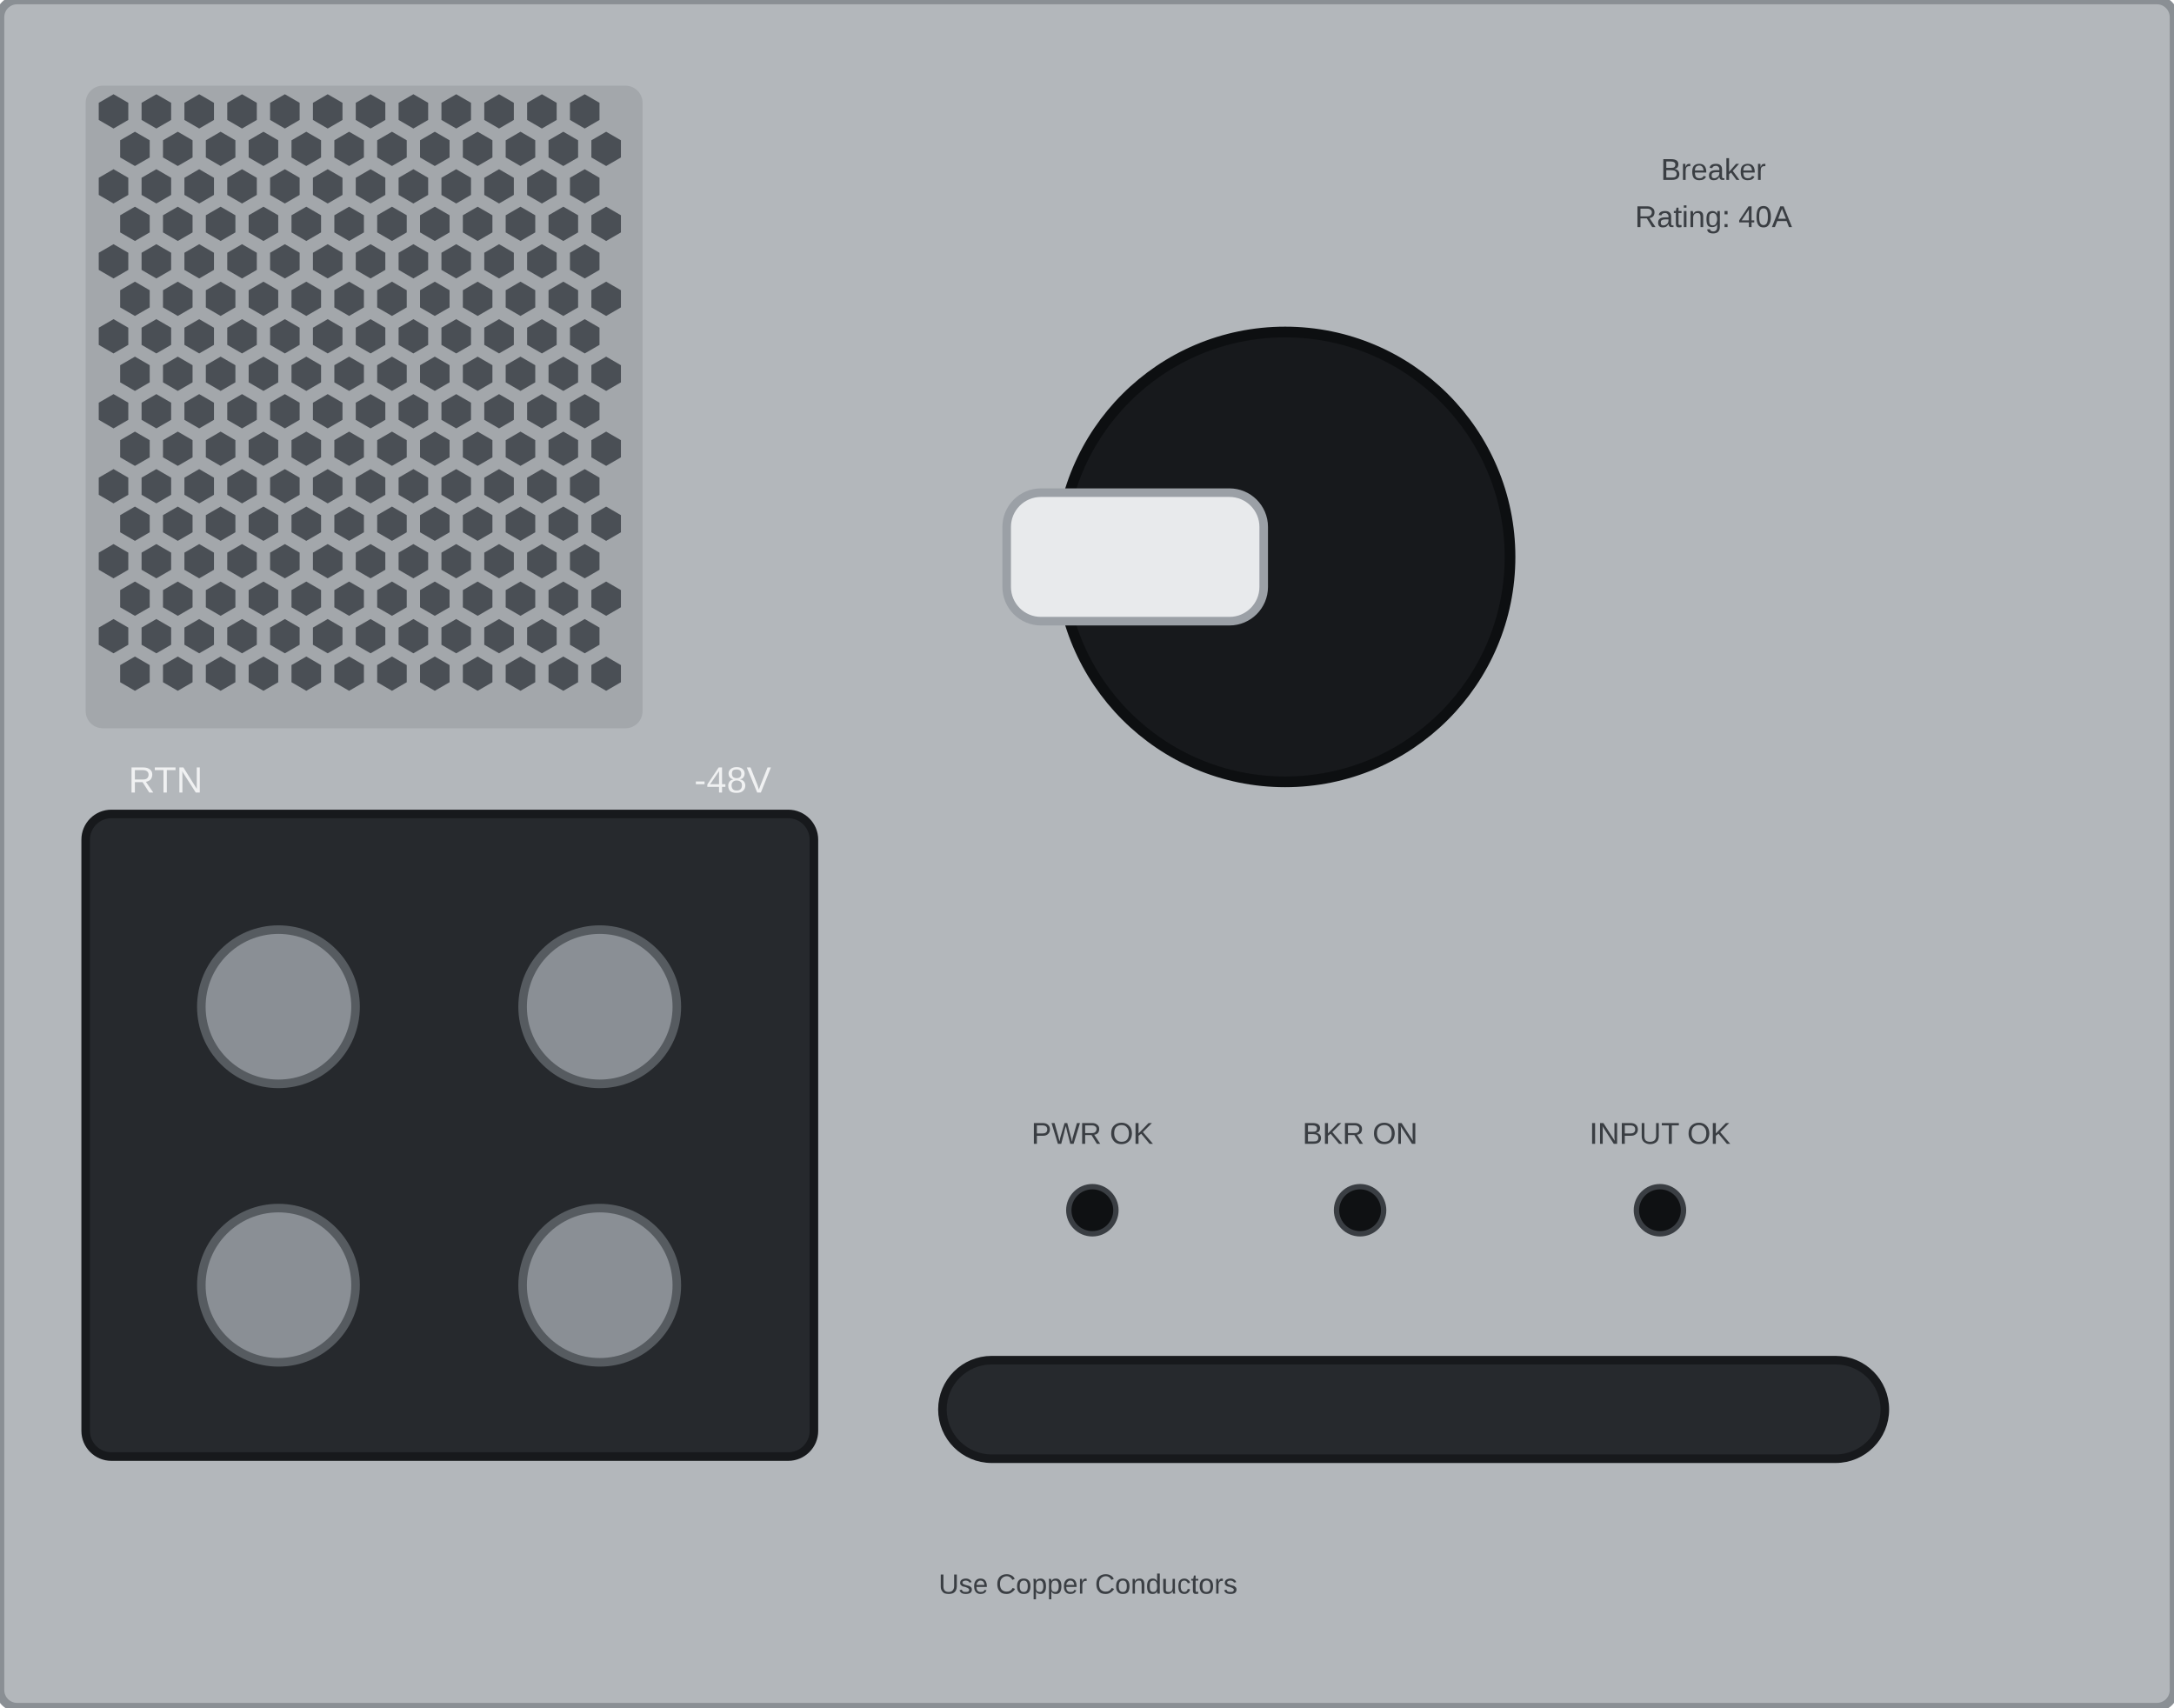
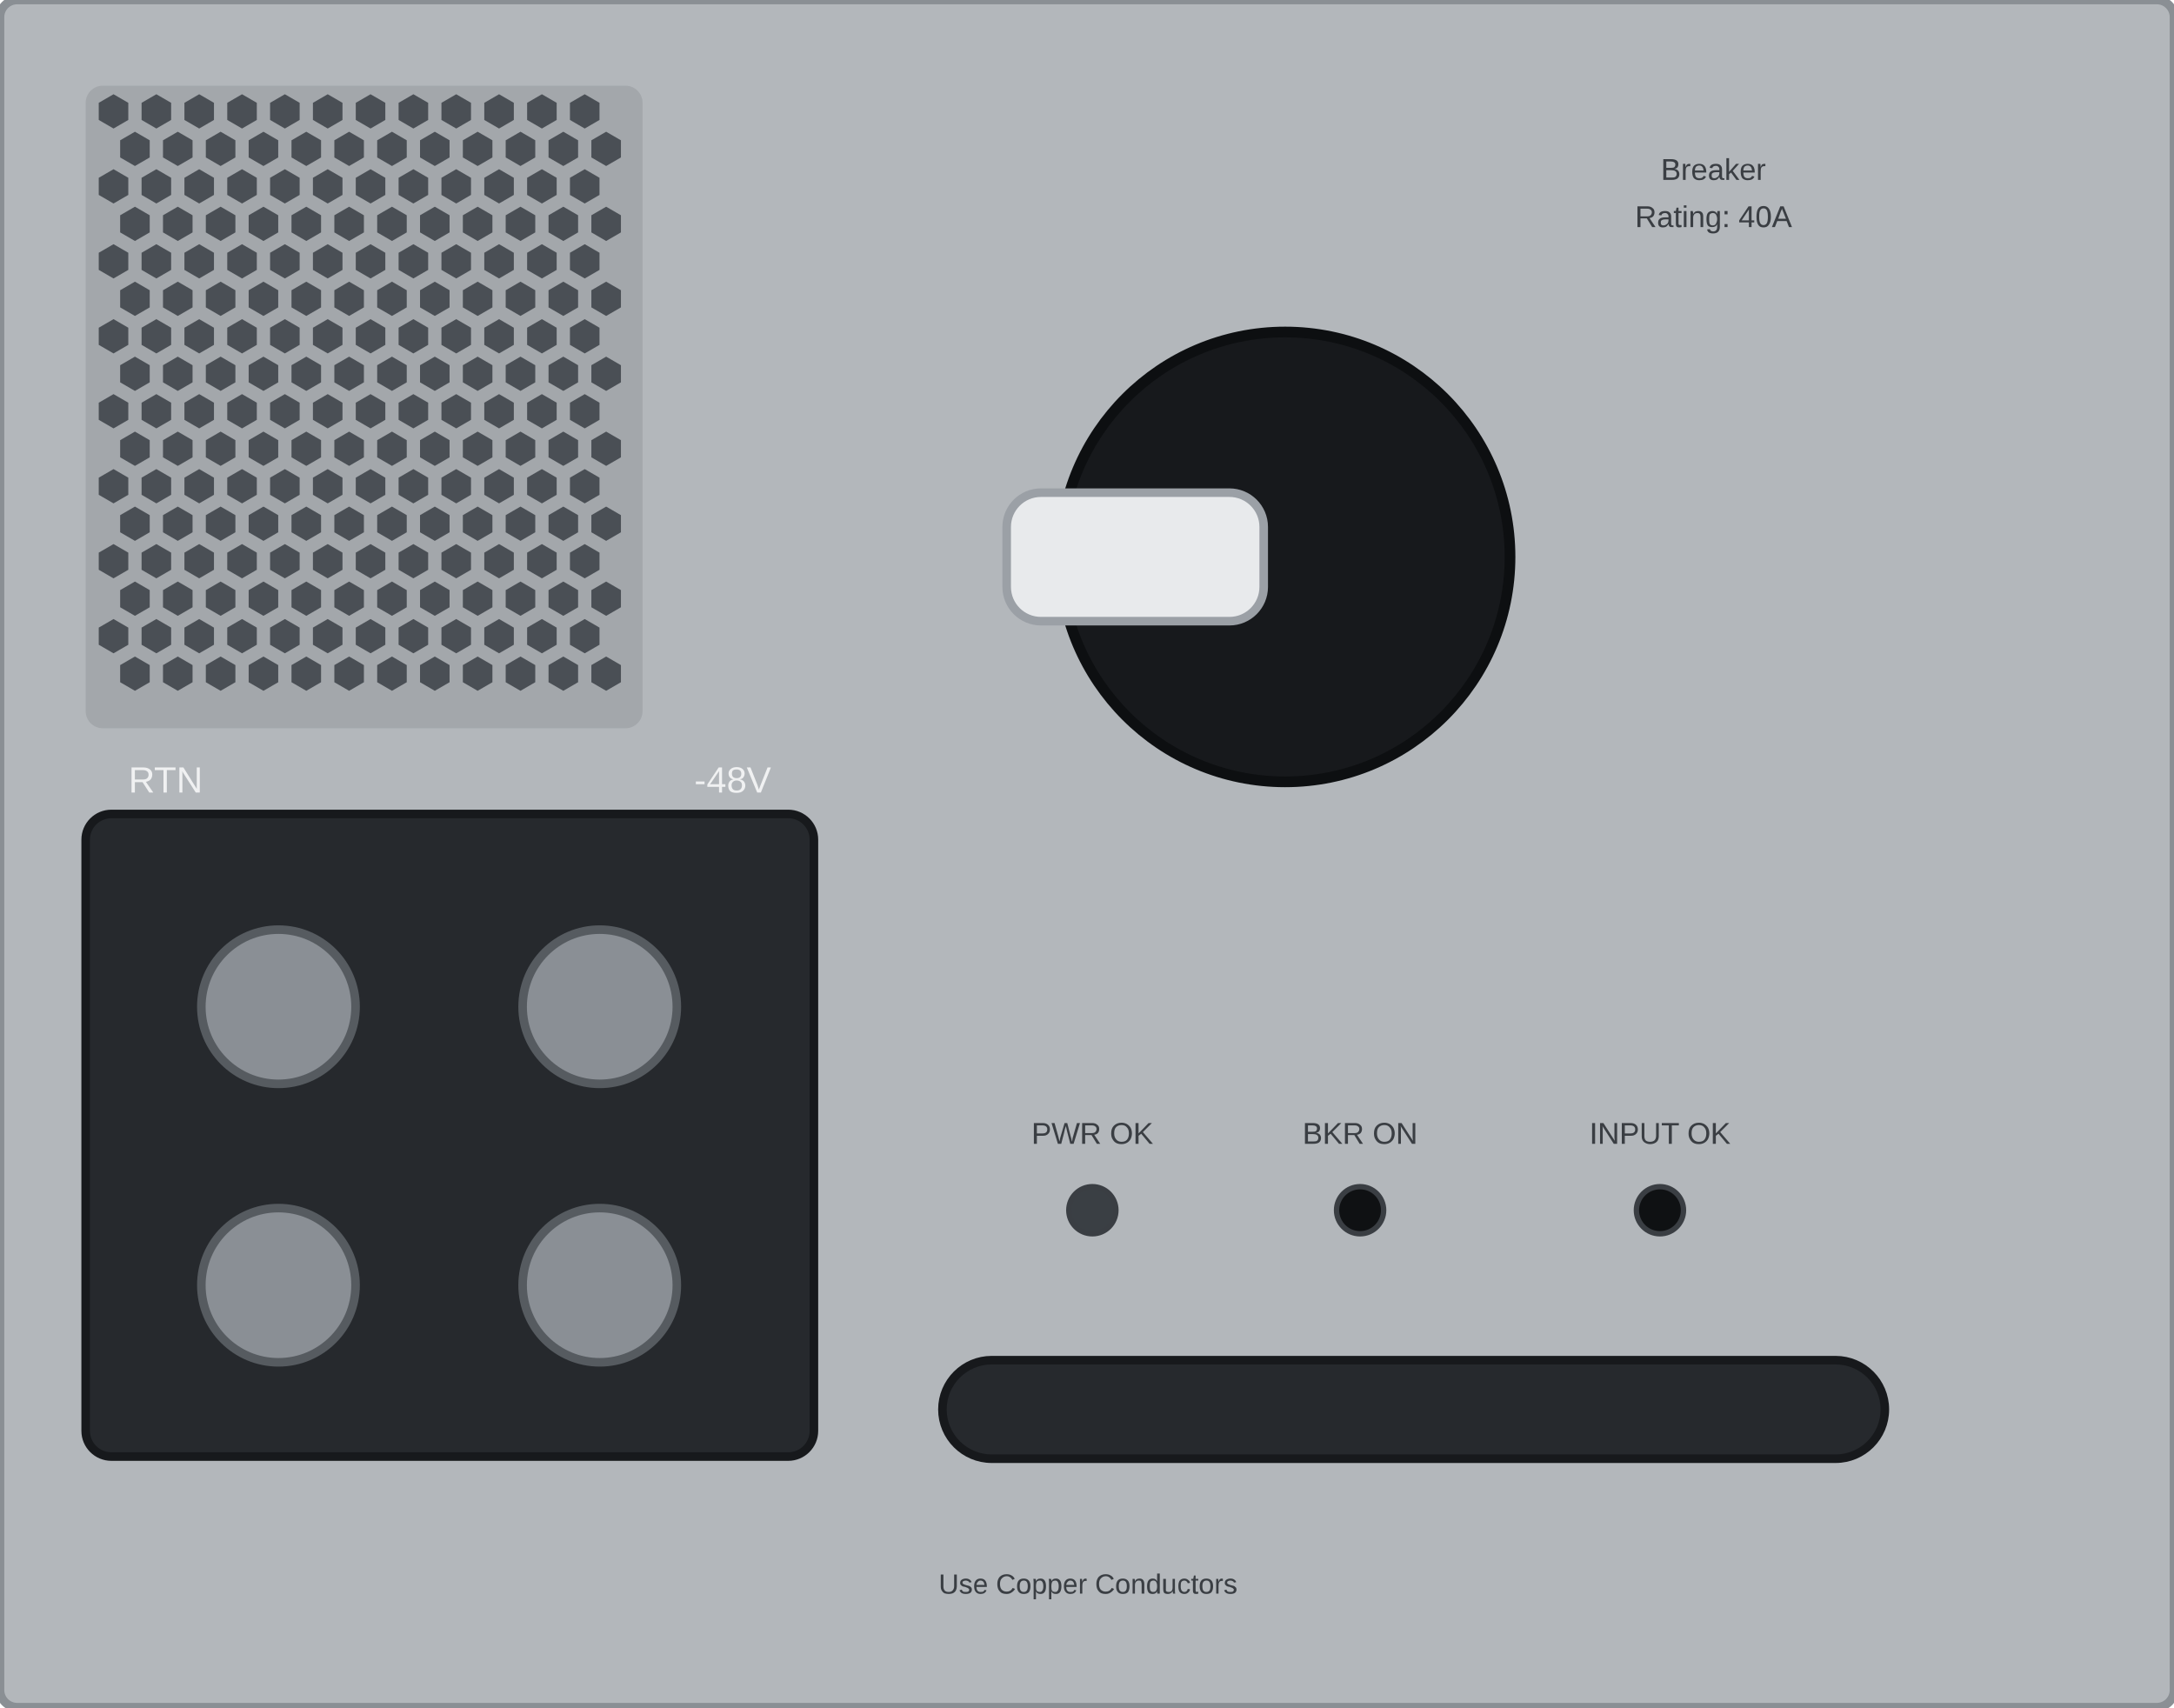
<svg xmlns="http://www.w3.org/2000/svg" width="101.5mm" height="79.7mm" viewBox="0 0 101.5 79.7">
  <rect id="face" x="0" y="0" width="101.5" height="79.7" rx="0.8" fill="#b3b7bb" stroke="#8a8f94" stroke-width="0.4" />
  <g id="vents">
    <rect x="4.0" y="4.0" width="26.0" height="30.0" rx="0.8" fill="#a3a7ab" />
    <polygon points="5.99,5.60 5.30,6.00 4.61,5.60 4.61,4.80 5.30,4.40 5.99,4.80" fill="#4a4f55" />
    <polygon points="7.99,5.60 7.30,6.00 6.61,5.60 6.61,4.80 7.30,4.40 7.99,4.80" fill="#4a4f55" />
    <polygon points="9.99,5.60 9.30,6.00 8.61,5.60 8.61,4.80 9.30,4.40 9.99,4.80" fill="#4a4f55" />
    <polygon points="11.99,5.60 11.30,6.00 10.61,5.60 10.61,4.80 11.30,4.40 11.99,4.80" fill="#4a4f55" />
    <polygon points="13.99,5.60 13.30,6.00 12.61,5.60 12.61,4.80 13.30,4.40 13.99,4.80" fill="#4a4f55" />
    <polygon points="15.99,5.60 15.30,6.00 14.61,5.60 14.61,4.80 15.30,4.40 15.99,4.80" fill="#4a4f55" />
    <polygon points="17.99,5.60 17.30,6.00 16.61,5.60 16.61,4.80 17.30,4.40 17.99,4.80" fill="#4a4f55" />
    <polygon points="19.99,5.60 19.30,6.00 18.61,5.60 18.61,4.80 19.30,4.40 19.99,4.80" fill="#4a4f55" />
    <polygon points="21.99,5.60 21.30,6.00 20.61,5.60 20.61,4.80 21.30,4.40 21.99,4.80" fill="#4a4f55" />
    <polygon points="23.99,5.60 23.30,6.00 22.61,5.60 22.61,4.80 23.30,4.40 23.99,4.80" fill="#4a4f55" />
    <polygon points="25.99,5.60 25.30,6.00 24.61,5.60 24.61,4.80 25.30,4.40 25.99,4.80" fill="#4a4f55" />
    <polygon points="27.99,5.60 27.30,6.00 26.61,5.60 26.61,4.80 27.30,4.40 27.99,4.80" fill="#4a4f55" />
    <polygon points="6.99,7.35 6.30,7.75 5.61,7.35 5.61,6.55 6.30,6.15 6.99,6.55" fill="#4a4f55" />
    <polygon points="8.99,7.35 8.30,7.75 7.61,7.35 7.61,6.55 8.30,6.15 8.99,6.55" fill="#4a4f55" />
    <polygon points="10.99,7.35 10.30,7.75 9.61,7.35 9.61,6.55 10.30,6.15 10.99,6.55" fill="#4a4f55" />
    <polygon points="12.99,7.35 12.30,7.75 11.61,7.35 11.61,6.55 12.30,6.15 12.99,6.55" fill="#4a4f55" />
    <polygon points="14.99,7.35 14.30,7.75 13.61,7.35 13.61,6.55 14.30,6.15 14.99,6.55" fill="#4a4f55" />
    <polygon points="16.99,7.35 16.30,7.75 15.61,7.35 15.61,6.55 16.30,6.15 16.99,6.55" fill="#4a4f55" />
    <polygon points="18.99,7.35 18.30,7.75 17.61,7.35 17.61,6.55 18.30,6.15 18.99,6.55" fill="#4a4f55" />
    <polygon points="20.99,7.35 20.30,7.75 19.61,7.35 19.61,6.55 20.30,6.15 20.99,6.55" fill="#4a4f55" />
    <polygon points="22.99,7.35 22.30,7.75 21.61,7.35 21.61,6.55 22.30,6.15 22.99,6.55" fill="#4a4f55" />
    <polygon points="24.99,7.35 24.30,7.75 23.61,7.35 23.61,6.55 24.30,6.15 24.99,6.55" fill="#4a4f55" />
    <polygon points="26.99,7.35 26.30,7.75 25.61,7.35 25.61,6.55 26.30,6.15 26.99,6.55" fill="#4a4f55" />
    <polygon points="28.99,7.35 28.30,7.75 27.61,7.35 27.61,6.55 28.30,6.15 28.99,6.55" fill="#4a4f55" />
    <polygon points="5.99,9.10 5.30,9.50 4.61,9.10 4.61,8.30 5.30,7.90 5.99,8.30" fill="#4a4f55" />
    <polygon points="7.99,9.10 7.30,9.50 6.61,9.10 6.61,8.30 7.30,7.90 7.99,8.30" fill="#4a4f55" />
    <polygon points="9.99,9.10 9.30,9.50 8.61,9.10 8.61,8.30 9.30,7.90 9.99,8.30" fill="#4a4f55" />
    <polygon points="11.99,9.10 11.30,9.50 10.61,9.10 10.61,8.30 11.30,7.90 11.99,8.30" fill="#4a4f55" />
    <polygon points="13.99,9.10 13.30,9.50 12.61,9.10 12.61,8.30 13.30,7.90 13.99,8.30" fill="#4a4f55" />
    <polygon points="15.99,9.10 15.30,9.50 14.61,9.10 14.61,8.30 15.30,7.90 15.99,8.30" fill="#4a4f55" />
    <polygon points="17.99,9.10 17.30,9.50 16.61,9.10 16.61,8.30 17.30,7.90 17.99,8.30" fill="#4a4f55" />
    <polygon points="19.99,9.10 19.30,9.50 18.61,9.10 18.61,8.30 19.30,7.90 19.99,8.30" fill="#4a4f55" />
    <polygon points="21.99,9.10 21.30,9.50 20.61,9.10 20.61,8.30 21.30,7.90 21.99,8.30" fill="#4a4f55" />
    <polygon points="23.99,9.10 23.30,9.50 22.61,9.10 22.61,8.30 23.30,7.90 23.99,8.30" fill="#4a4f55" />
    <polygon points="25.99,9.10 25.30,9.50 24.61,9.10 24.61,8.30 25.30,7.90 25.99,8.30" fill="#4a4f55" />
    <polygon points="27.99,9.10 27.30,9.50 26.61,9.10 26.61,8.30 27.30,7.90 27.99,8.30" fill="#4a4f55" />
    <polygon points="6.99,10.85 6.30,11.25 5.61,10.85 5.61,10.05 6.30,9.65 6.99,10.05" fill="#4a4f55" />
    <polygon points="8.99,10.85 8.30,11.25 7.61,10.85 7.61,10.05 8.30,9.65 8.99,10.05" fill="#4a4f55" />
    <polygon points="10.99,10.85 10.30,11.25 9.61,10.85 9.61,10.05 10.30,9.65 10.99,10.05" fill="#4a4f55" />
    <polygon points="12.99,10.85 12.30,11.25 11.61,10.85 11.61,10.05 12.30,9.65 12.99,10.05" fill="#4a4f55" />
    <polygon points="14.99,10.85 14.30,11.25 13.61,10.85 13.61,10.05 14.30,9.65 14.99,10.05" fill="#4a4f55" />
    <polygon points="16.99,10.85 16.30,11.25 15.61,10.85 15.61,10.05 16.30,9.65 16.99,10.05" fill="#4a4f55" />
    <polygon points="18.99,10.85 18.30,11.25 17.61,10.85 17.61,10.05 18.30,9.65 18.99,10.05" fill="#4a4f55" />
    <polygon points="20.99,10.85 20.30,11.25 19.61,10.85 19.61,10.05 20.30,9.65 20.99,10.05" fill="#4a4f55" />
    <polygon points="22.99,10.85 22.30,11.25 21.61,10.85 21.61,10.05 22.30,9.65 22.99,10.05" fill="#4a4f55" />
    <polygon points="24.99,10.85 24.30,11.25 23.61,10.85 23.61,10.05 24.30,9.65 24.99,10.05" fill="#4a4f55" />
    <polygon points="26.99,10.85 26.30,11.25 25.61,10.85 25.61,10.05 26.30,9.65 26.99,10.05" fill="#4a4f55" />
    <polygon points="28.99,10.85 28.30,11.25 27.61,10.85 27.61,10.05 28.30,9.65 28.99,10.05" fill="#4a4f55" />
    <polygon points="5.99,12.60 5.30,13.00 4.61,12.60 4.61,11.80 5.30,11.40 5.99,11.80" fill="#4a4f55" />
    <polygon points="7.99,12.60 7.30,13.00 6.61,12.60 6.61,11.80 7.30,11.40 7.99,11.80" fill="#4a4f55" />
    <polygon points="9.99,12.60 9.30,13.00 8.61,12.60 8.61,11.80 9.30,11.40 9.99,11.80" fill="#4a4f55" />
    <polygon points="11.99,12.60 11.30,13.00 10.61,12.60 10.61,11.80 11.30,11.40 11.99,11.80" fill="#4a4f55" />
    <polygon points="13.99,12.60 13.30,13.00 12.61,12.60 12.61,11.80 13.30,11.40 13.99,11.80" fill="#4a4f55" />
    <polygon points="15.99,12.60 15.30,13.00 14.61,12.60 14.61,11.80 15.30,11.40 15.99,11.80" fill="#4a4f55" />
    <polygon points="17.99,12.60 17.30,13.00 16.61,12.60 16.61,11.80 17.30,11.40 17.99,11.80" fill="#4a4f55" />
    <polygon points="19.99,12.60 19.30,13.00 18.61,12.60 18.61,11.80 19.30,11.40 19.99,11.80" fill="#4a4f55" />
    <polygon points="21.99,12.60 21.30,13.00 20.61,12.60 20.61,11.80 21.30,11.40 21.99,11.80" fill="#4a4f55" />
    <polygon points="23.99,12.60 23.30,13.00 22.61,12.60 22.61,11.80 23.30,11.40 23.99,11.80" fill="#4a4f55" />
    <polygon points="25.99,12.60 25.30,13.00 24.61,12.60 24.61,11.80 25.30,11.40 25.99,11.80" fill="#4a4f55" />
    <polygon points="27.99,12.60 27.30,13.00 26.61,12.60 26.61,11.80 27.30,11.40 27.99,11.80" fill="#4a4f55" />
    <polygon points="6.99,14.35 6.30,14.75 5.61,14.35 5.61,13.55 6.30,13.15 6.99,13.55" fill="#4a4f55" />
    <polygon points="8.99,14.35 8.30,14.75 7.61,14.35 7.61,13.55 8.30,13.15 8.99,13.55" fill="#4a4f55" />
    <polygon points="10.99,14.35 10.30,14.75 9.61,14.35 9.61,13.55 10.30,13.15 10.99,13.55" fill="#4a4f55" />
    <polygon points="12.99,14.35 12.30,14.75 11.61,14.35 11.61,13.55 12.30,13.15 12.99,13.55" fill="#4a4f55" />
    <polygon points="14.99,14.35 14.30,14.75 13.61,14.35 13.61,13.55 14.30,13.15 14.99,13.55" fill="#4a4f55" />
    <polygon points="16.99,14.35 16.30,14.75 15.61,14.35 15.61,13.55 16.30,13.15 16.99,13.55" fill="#4a4f55" />
    <polygon points="18.99,14.35 18.30,14.75 17.61,14.35 17.61,13.55 18.30,13.15 18.99,13.55" fill="#4a4f55" />
    <polygon points="20.99,14.35 20.30,14.75 19.61,14.35 19.61,13.55 20.30,13.15 20.99,13.55" fill="#4a4f55" />
    <polygon points="22.99,14.35 22.30,14.75 21.61,14.35 21.61,13.55 22.30,13.15 22.99,13.55" fill="#4a4f55" />
    <polygon points="24.99,14.35 24.30,14.75 23.61,14.35 23.61,13.55 24.30,13.15 24.99,13.55" fill="#4a4f55" />
    <polygon points="26.99,14.35 26.30,14.75 25.61,14.35 25.61,13.55 26.30,13.15 26.99,13.55" fill="#4a4f55" />
    <polygon points="28.99,14.35 28.30,14.75 27.61,14.35 27.61,13.55 28.30,13.15 28.99,13.55" fill="#4a4f55" />
    <polygon points="5.99,16.10 5.30,16.50 4.61,16.10 4.61,15.30 5.30,14.90 5.99,15.30" fill="#4a4f55" />
    <polygon points="7.99,16.10 7.30,16.50 6.61,16.10 6.61,15.30 7.30,14.90 7.99,15.30" fill="#4a4f55" />
    <polygon points="9.99,16.10 9.30,16.50 8.61,16.10 8.61,15.30 9.30,14.90 9.99,15.30" fill="#4a4f55" />
    <polygon points="11.99,16.10 11.30,16.50 10.61,16.10 10.61,15.30 11.30,14.90 11.99,15.30" fill="#4a4f55" />
    <polygon points="13.99,16.10 13.30,16.50 12.61,16.10 12.61,15.30 13.30,14.90 13.99,15.30" fill="#4a4f55" />
    <polygon points="15.99,16.10 15.30,16.50 14.61,16.10 14.61,15.30 15.30,14.90 15.99,15.30" fill="#4a4f55" />
    <polygon points="17.99,16.10 17.30,16.50 16.61,16.10 16.61,15.30 17.30,14.90 17.99,15.30" fill="#4a4f55" />
    <polygon points="19.99,16.10 19.30,16.50 18.61,16.10 18.61,15.30 19.30,14.90 19.99,15.30" fill="#4a4f55" />
    <polygon points="21.99,16.10 21.30,16.50 20.61,16.10 20.61,15.30 21.30,14.90 21.99,15.30" fill="#4a4f55" />
    <polygon points="23.99,16.10 23.30,16.50 22.61,16.10 22.61,15.30 23.30,14.90 23.99,15.30" fill="#4a4f55" />
    <polygon points="25.99,16.10 25.30,16.50 24.61,16.10 24.61,15.30 25.30,14.90 25.99,15.30" fill="#4a4f55" />
    <polygon points="27.99,16.10 27.30,16.50 26.61,16.10 26.61,15.30 27.30,14.90 27.99,15.30" fill="#4a4f55" />
    <polygon points="6.99,17.85 6.30,18.25 5.61,17.85 5.61,17.05 6.30,16.65 6.99,17.05" fill="#4a4f55" />
    <polygon points="8.99,17.85 8.30,18.25 7.61,17.85 7.61,17.05 8.30,16.65 8.99,17.05" fill="#4a4f55" />
    <polygon points="10.99,17.85 10.30,18.25 9.61,17.85 9.61,17.05 10.30,16.65 10.99,17.05" fill="#4a4f55" />
    <polygon points="12.99,17.85 12.30,18.25 11.61,17.85 11.61,17.05 12.30,16.65 12.99,17.05" fill="#4a4f55" />
    <polygon points="14.99,17.85 14.30,18.25 13.61,17.85 13.61,17.05 14.30,16.65 14.99,17.05" fill="#4a4f55" />
    <polygon points="16.99,17.85 16.30,18.25 15.61,17.85 15.61,17.05 16.30,16.65 16.99,17.05" fill="#4a4f55" />
    <polygon points="18.99,17.85 18.30,18.25 17.61,17.85 17.61,17.05 18.30,16.65 18.99,17.05" fill="#4a4f55" />
    <polygon points="20.99,17.85 20.30,18.25 19.61,17.85 19.61,17.05 20.30,16.65 20.99,17.05" fill="#4a4f55" />
    <polygon points="22.99,17.85 22.30,18.25 21.61,17.85 21.61,17.05 22.30,16.65 22.99,17.05" fill="#4a4f55" />
    <polygon points="24.99,17.85 24.30,18.25 23.61,17.85 23.61,17.05 24.30,16.65 24.99,17.05" fill="#4a4f55" />
    <polygon points="26.99,17.85 26.30,18.25 25.61,17.85 25.61,17.05 26.30,16.65 26.99,17.05" fill="#4a4f55" />
    <polygon points="28.99,17.85 28.30,18.25 27.61,17.85 27.61,17.05 28.30,16.65 28.99,17.05" fill="#4a4f55" />
    <polygon points="5.99,19.60 5.30,20.00 4.61,19.60 4.61,18.80 5.30,18.40 5.99,18.80" fill="#4a4f55" />
    <polygon points="7.99,19.60 7.30,20.00 6.61,19.60 6.61,18.80 7.30,18.40 7.99,18.80" fill="#4a4f55" />
    <polygon points="9.99,19.60 9.30,20.00 8.61,19.60 8.61,18.80 9.30,18.40 9.99,18.80" fill="#4a4f55" />
    <polygon points="11.99,19.60 11.30,20.00 10.61,19.60 10.61,18.80 11.30,18.40 11.99,18.80" fill="#4a4f55" />
    <polygon points="13.99,19.60 13.30,20.00 12.61,19.60 12.61,18.80 13.30,18.40 13.99,18.80" fill="#4a4f55" />
    <polygon points="15.99,19.60 15.30,20.00 14.61,19.60 14.61,18.80 15.30,18.40 15.99,18.80" fill="#4a4f55" />
    <polygon points="17.99,19.60 17.30,20.00 16.61,19.60 16.61,18.80 17.30,18.40 17.99,18.80" fill="#4a4f55" />
    <polygon points="19.99,19.60 19.30,20.00 18.61,19.60 18.61,18.80 19.30,18.40 19.99,18.80" fill="#4a4f55" />
    <polygon points="21.99,19.60 21.30,20.00 20.61,19.60 20.61,18.80 21.30,18.40 21.99,18.80" fill="#4a4f55" />
    <polygon points="23.99,19.60 23.30,20.00 22.61,19.60 22.61,18.80 23.30,18.40 23.99,18.80" fill="#4a4f55" />
    <polygon points="25.99,19.60 25.30,20.00 24.61,19.60 24.61,18.80 25.30,18.40 25.99,18.80" fill="#4a4f55" />
    <polygon points="27.99,19.60 27.30,20.00 26.61,19.60 26.61,18.80 27.30,18.40 27.99,18.80" fill="#4a4f55" />
    <polygon points="6.99,21.35 6.30,21.75 5.61,21.35 5.61,20.55 6.30,20.15 6.99,20.55" fill="#4a4f55" />
    <polygon points="8.99,21.35 8.30,21.75 7.61,21.35 7.61,20.55 8.30,20.15 8.99,20.55" fill="#4a4f55" />
    <polygon points="10.99,21.35 10.30,21.75 9.61,21.35 9.61,20.55 10.30,20.15 10.99,20.55" fill="#4a4f55" />
    <polygon points="12.99,21.35 12.30,21.75 11.61,21.35 11.61,20.55 12.30,20.15 12.99,20.55" fill="#4a4f55" />
    <polygon points="14.99,21.35 14.30,21.75 13.61,21.35 13.61,20.55 14.30,20.15 14.99,20.55" fill="#4a4f55" />
    <polygon points="16.99,21.35 16.30,21.75 15.61,21.35 15.61,20.55 16.30,20.15 16.99,20.55" fill="#4a4f55" />
    <polygon points="18.99,21.35 18.30,21.75 17.61,21.35 17.61,20.55 18.30,20.15 18.99,20.55" fill="#4a4f55" />
    <polygon points="20.99,21.35 20.30,21.75 19.61,21.35 19.61,20.55 20.30,20.15 20.99,20.55" fill="#4a4f55" />
    <polygon points="22.99,21.35 22.30,21.75 21.61,21.35 21.61,20.55 22.30,20.15 22.99,20.55" fill="#4a4f55" />
    <polygon points="24.99,21.35 24.30,21.75 23.61,21.35 23.61,20.55 24.30,20.15 24.99,20.55" fill="#4a4f55" />
    <polygon points="26.99,21.35 26.30,21.75 25.61,21.35 25.61,20.55 26.30,20.15 26.99,20.55" fill="#4a4f55" />
    <polygon points="28.99,21.35 28.30,21.75 27.61,21.35 27.61,20.55 28.30,20.15 28.99,20.55" fill="#4a4f55" />
    <polygon points="5.99,23.10 5.30,23.50 4.61,23.10 4.61,22.30 5.30,21.90 5.99,22.30" fill="#4a4f55" />
    <polygon points="7.99,23.10 7.30,23.50 6.61,23.10 6.61,22.30 7.30,21.90 7.99,22.30" fill="#4a4f55" />
    <polygon points="9.99,23.10 9.30,23.50 8.61,23.10 8.61,22.30 9.30,21.90 9.99,22.30" fill="#4a4f55" />
    <polygon points="11.99,23.10 11.30,23.50 10.61,23.10 10.61,22.30 11.30,21.90 11.99,22.30" fill="#4a4f55" />
    <polygon points="13.99,23.10 13.30,23.50 12.61,23.10 12.61,22.30 13.30,21.90 13.99,22.30" fill="#4a4f55" />
    <polygon points="15.99,23.10 15.30,23.50 14.61,23.10 14.61,22.30 15.30,21.90 15.99,22.30" fill="#4a4f55" />
    <polygon points="17.99,23.10 17.30,23.50 16.61,23.10 16.61,22.30 17.30,21.90 17.99,22.30" fill="#4a4f55" />
    <polygon points="19.99,23.10 19.30,23.50 18.61,23.10 18.61,22.30 19.30,21.90 19.99,22.30" fill="#4a4f55" />
    <polygon points="21.99,23.10 21.30,23.50 20.61,23.10 20.61,22.30 21.30,21.90 21.99,22.30" fill="#4a4f55" />
    <polygon points="23.99,23.10 23.30,23.50 22.61,23.10 22.61,22.30 23.30,21.90 23.99,22.30" fill="#4a4f55" />
    <polygon points="25.99,23.10 25.30,23.50 24.61,23.10 24.61,22.30 25.30,21.90 25.99,22.30" fill="#4a4f55" />
    <polygon points="27.99,23.10 27.30,23.50 26.61,23.10 26.61,22.30 27.30,21.90 27.99,22.30" fill="#4a4f55" />
    <polygon points="6.99,24.85 6.30,25.25 5.61,24.85 5.61,24.05 6.30,23.65 6.99,24.05" fill="#4a4f55" />
    <polygon points="8.99,24.85 8.30,25.25 7.61,24.85 7.61,24.05 8.30,23.65 8.99,24.05" fill="#4a4f55" />
    <polygon points="10.99,24.85 10.30,25.25 9.61,24.85 9.61,24.05 10.30,23.65 10.99,24.05" fill="#4a4f55" />
    <polygon points="12.99,24.85 12.30,25.25 11.61,24.85 11.61,24.05 12.30,23.65 12.99,24.05" fill="#4a4f55" />
    <polygon points="14.99,24.85 14.30,25.25 13.61,24.85 13.61,24.05 14.30,23.65 14.99,24.05" fill="#4a4f55" />
    <polygon points="16.99,24.85 16.30,25.25 15.61,24.85 15.61,24.05 16.30,23.65 16.99,24.05" fill="#4a4f55" />
    <polygon points="18.99,24.85 18.30,25.25 17.61,24.85 17.61,24.05 18.30,23.65 18.99,24.05" fill="#4a4f55" />
    <polygon points="20.99,24.85 20.30,25.25 19.61,24.85 19.61,24.05 20.30,23.65 20.99,24.05" fill="#4a4f55" />
    <polygon points="22.99,24.85 22.30,25.25 21.61,24.85 21.61,24.05 22.30,23.65 22.99,24.05" fill="#4a4f55" />
    <polygon points="24.99,24.85 24.30,25.25 23.61,24.85 23.61,24.05 24.30,23.65 24.99,24.05" fill="#4a4f55" />
    <polygon points="26.99,24.85 26.30,25.25 25.61,24.85 25.61,24.05 26.30,23.65 26.99,24.05" fill="#4a4f55" />
    <polygon points="28.99,24.85 28.30,25.25 27.61,24.85 27.61,24.05 28.30,23.65 28.99,24.05" fill="#4a4f55" />
    <polygon points="5.99,26.60 5.30,27.00 4.61,26.60 4.61,25.80 5.30,25.40 5.99,25.80" fill="#4a4f55" />
    <polygon points="7.99,26.60 7.30,27.00 6.61,26.60 6.61,25.80 7.30,25.40 7.99,25.80" fill="#4a4f55" />
    <polygon points="9.99,26.60 9.30,27.00 8.61,26.60 8.61,25.80 9.30,25.40 9.99,25.80" fill="#4a4f55" />
    <polygon points="11.99,26.60 11.30,27.00 10.61,26.60 10.61,25.80 11.30,25.40 11.99,25.80" fill="#4a4f55" />
    <polygon points="13.99,26.60 13.30,27.00 12.61,26.60 12.61,25.80 13.30,25.40 13.99,25.80" fill="#4a4f55" />
    <polygon points="15.99,26.60 15.30,27.00 14.61,26.60 14.61,25.80 15.30,25.40 15.99,25.80" fill="#4a4f55" />
    <polygon points="17.99,26.60 17.30,27.00 16.61,26.60 16.61,25.80 17.30,25.40 17.99,25.80" fill="#4a4f55" />
    <polygon points="19.99,26.60 19.30,27.00 18.61,26.60 18.61,25.80 19.30,25.40 19.99,25.80" fill="#4a4f55" />
    <polygon points="21.99,26.60 21.30,27.00 20.61,26.60 20.61,25.80 21.30,25.40 21.99,25.80" fill="#4a4f55" />
    <polygon points="23.99,26.60 23.30,27.00 22.61,26.60 22.61,25.80 23.30,25.40 23.99,25.80" fill="#4a4f55" />
    <polygon points="25.99,26.60 25.30,27.00 24.61,26.60 24.61,25.80 25.30,25.40 25.99,25.80" fill="#4a4f55" />
    <polygon points="27.99,26.60 27.30,27.00 26.61,26.60 26.61,25.80 27.30,25.40 27.99,25.80" fill="#4a4f55" />
    <polygon points="6.99,28.35 6.30,28.75 5.61,28.35 5.61,27.55 6.30,27.15 6.99,27.55" fill="#4a4f55" />
    <polygon points="8.99,28.35 8.30,28.75 7.61,28.35 7.61,27.55 8.30,27.15 8.99,27.55" fill="#4a4f55" />
    <polygon points="10.99,28.35 10.30,28.75 9.61,28.35 9.61,27.55 10.30,27.15 10.99,27.55" fill="#4a4f55" />
    <polygon points="12.99,28.35 12.30,28.75 11.61,28.35 11.61,27.55 12.30,27.15 12.99,27.55" fill="#4a4f55" />
    <polygon points="14.99,28.35 14.30,28.75 13.61,28.35 13.61,27.55 14.30,27.15 14.99,27.55" fill="#4a4f55" />
    <polygon points="16.99,28.35 16.30,28.75 15.61,28.35 15.61,27.55 16.30,27.15 16.99,27.55" fill="#4a4f55" />
    <polygon points="18.99,28.35 18.30,28.75 17.61,28.35 17.61,27.55 18.30,27.15 18.99,27.55" fill="#4a4f55" />
    <polygon points="20.99,28.35 20.30,28.75 19.61,28.35 19.61,27.55 20.30,27.15 20.99,27.55" fill="#4a4f55" />
    <polygon points="22.99,28.35 22.30,28.75 21.61,28.35 21.61,27.55 22.30,27.15 22.99,27.55" fill="#4a4f55" />
    <polygon points="24.99,28.35 24.30,28.75 23.61,28.35 23.61,27.55 24.30,27.15 24.99,27.55" fill="#4a4f55" />
    <polygon points="26.99,28.35 26.30,28.75 25.61,28.35 25.61,27.55 26.30,27.15 26.99,27.55" fill="#4a4f55" />
    <polygon points="28.99,28.35 28.30,28.75 27.61,28.35 27.61,27.55 28.30,27.15 28.99,27.55" fill="#4a4f55" />
    <polygon points="5.99,30.10 5.30,30.50 4.61,30.10 4.61,29.30 5.30,28.90 5.99,29.30" fill="#4a4f55" />
    <polygon points="7.99,30.10 7.30,30.50 6.61,30.10 6.61,29.30 7.30,28.90 7.99,29.30" fill="#4a4f55" />
    <polygon points="9.99,30.10 9.30,30.50 8.61,30.10 8.61,29.30 9.30,28.90 9.99,29.30" fill="#4a4f55" />
    <polygon points="11.99,30.10 11.30,30.50 10.61,30.10 10.61,29.30 11.30,28.90 11.99,29.30" fill="#4a4f55" />
    <polygon points="13.99,30.10 13.30,30.50 12.61,30.10 12.61,29.30 13.30,28.90 13.99,29.30" fill="#4a4f55" />
    <polygon points="15.99,30.10 15.30,30.50 14.61,30.10 14.61,29.30 15.30,28.90 15.99,29.30" fill="#4a4f55" />
    <polygon points="17.99,30.10 17.30,30.50 16.61,30.10 16.61,29.30 17.30,28.90 17.99,29.30" fill="#4a4f55" />
    <polygon points="19.99,30.10 19.30,30.50 18.61,30.10 18.61,29.30 19.30,28.90 19.99,29.30" fill="#4a4f55" />
    <polygon points="21.99,30.10 21.30,30.50 20.61,30.10 20.61,29.30 21.30,28.90 21.99,29.30" fill="#4a4f55" />
    <polygon points="23.99,30.10 23.30,30.50 22.61,30.10 22.61,29.30 23.30,28.90 23.99,29.30" fill="#4a4f55" />
    <polygon points="25.99,30.10 25.30,30.50 24.61,30.10 24.61,29.30 25.30,28.90 25.99,29.30" fill="#4a4f55" />
    <polygon points="27.99,30.10 27.30,30.50 26.61,30.10 26.61,29.30 27.30,28.90 27.99,29.30" fill="#4a4f55" />
    <polygon points="6.99,31.85 6.30,32.25 5.61,31.85 5.61,31.05 6.30,30.65 6.99,31.05" fill="#4a4f55" />
    <polygon points="8.99,31.85 8.30,32.25 7.61,31.85 7.61,31.05 8.30,30.65 8.99,31.05" fill="#4a4f55" />
    <polygon points="10.99,31.85 10.30,32.25 9.61,31.85 9.61,31.05 10.30,30.65 10.99,31.05" fill="#4a4f55" />
    <polygon points="12.99,31.85 12.30,32.25 11.61,31.85 11.61,31.05 12.30,30.65 12.99,31.05" fill="#4a4f55" />
    <polygon points="14.99,31.85 14.30,32.25 13.61,31.85 13.61,31.05 14.30,30.65 14.99,31.05" fill="#4a4f55" />
    <polygon points="16.99,31.85 16.30,32.25 15.61,31.85 15.61,31.05 16.30,30.65 16.99,31.05" fill="#4a4f55" />
    <polygon points="18.99,31.85 18.30,32.25 17.61,31.85 17.61,31.05 18.30,30.65 18.99,31.05" fill="#4a4f55" />
    <polygon points="20.99,31.85 20.30,32.25 19.61,31.85 19.61,31.05 20.30,30.65 20.99,31.05" fill="#4a4f55" />
    <polygon points="22.99,31.85 22.30,32.25 21.61,31.85 21.61,31.05 22.30,30.65 22.99,31.05" fill="#4a4f55" />
    <polygon points="24.99,31.85 24.30,32.25 23.61,31.85 23.61,31.05 24.30,30.65 24.99,31.05" fill="#4a4f55" />
    <polygon points="26.99,31.85 26.30,32.25 25.61,31.85 25.61,31.05 26.30,30.65 26.99,31.05" fill="#4a4f55" />
    <polygon points="28.99,31.85 28.30,32.25 27.61,31.85 27.61,31.05 28.30,30.65 28.99,31.05" fill="#4a4f55" />
  </g>
  <g id="terminals">
    <rect id="terminal-plate" x="4.0" y="38.0" width="34.0" height="30.0" rx="1.2" fill="#26292d" stroke="#17191c" stroke-width="0.4" />
    <g id="stud-0">
      <circle cx="13.0" cy="47.0" r="3.6" fill="#8a8f95" stroke="#565b60" stroke-width="0.4" />
    </g>
    <g id="stud-1">
      <circle cx="28.0" cy="47.0" r="3.6" fill="#8a8f95" stroke="#565b60" stroke-width="0.4" />
    </g>
    <g id="stud-2">
      <circle cx="13.0" cy="60.0" r="3.6" fill="#8a8f95" stroke="#565b60" stroke-width="0.4" />
    </g>
    <g id="stud-3">
      <circle cx="28.0" cy="60.0" r="3.6" fill="#8a8f95" stroke="#565b60" stroke-width="0.4" />
    </g>
  </g>
  <g id="breaker">
    <circle cx="60.0" cy="26.0" r="10.5" fill="#17191c" stroke="#0d0f11" stroke-width="0.5" />
    <rect x="47.0" y="23.0" width="12.0" height="6.0" rx="1.6" fill="#e8eaec" stroke="#9ba0a6" stroke-width="0.4" />
  </g>
  <g id="lamps">
-     <circle id="led-pwr-ok" cx="51.0" cy="56.5" r="1.1" fill="#0f1113" stroke="#3a3e43" stroke-width="0.25" />
+     <circle id="led-pwr-ok" cx="51.0" cy="56.5" r="1.1" fill="var(--led-color, #3a3f44)" stroke="#3a3e43" stroke-width="0.25" />
    <circle id="led-bkr-on" cx="63.5" cy="56.5" r="1.1" fill="#0f1113" stroke="#3a3e43" stroke-width="0.25" />
    <circle id="led-input-ok" cx="77.5" cy="56.5" r="1.1" fill="#0f1113" stroke="#3a3e43" stroke-width="0.25" />
  </g>
  <g id="handle">
    <rect x="44.0" y="63.5" width="44.0" height="4.6" rx="2.3" fill="#26292d" stroke="#17191c" stroke-width="0.4" />
  </g>
  <g id="silkscreen">
    <g id="t69-silkscreen">
      <text x="6.0" y="37.0" font-family="Arial" font-size="1.7" fill="#f0f1f2" text-anchor="start">RTN</text>
    </g>
    <g id="t70-silkscreen">
      <text x="36.0" y="37.0" font-family="Arial" font-size="1.7" fill="#f0f1f2" text-anchor="end">-48V</text>
    </g>
    <g id="t71-silkscreen">
      <text x="51.0" y="53.4" font-family="Arial" font-size="1.4" fill="#3a3e43" text-anchor="middle">PWR OK</text>
    </g>
    <g id="t72-silkscreen">
      <text x="63.5" y="53.4" font-family="Arial" font-size="1.4" fill="#3a3e43" text-anchor="middle">BKR ON</text>
    </g>
    <g id="t73-silkscreen">
      <text x="77.5" y="53.4" font-family="Arial" font-size="1.4" fill="#3a3e43" text-anchor="middle">INPUT OK</text>
    </g>
    <g id="t74-silkscreen">
      <text x="80.0" y="8.4" font-family="Arial" font-size="1.4" fill="#3a3e43" text-anchor="middle">Breaker</text>
    </g>
    <g id="t75-silkscreen">
      <text x="80.0" y="10.6" font-family="Arial" font-size="1.4" fill="#3a3e43" text-anchor="middle">Rating: 40A</text>
    </g>
    <g id="t76-silkscreen">
      <text x="50.8" y="74.4" font-family="Arial" font-size="1.3" fill="#3a3e43" text-anchor="middle">Use Copper Conductors</text>
    </g>
  </g>
</svg>
